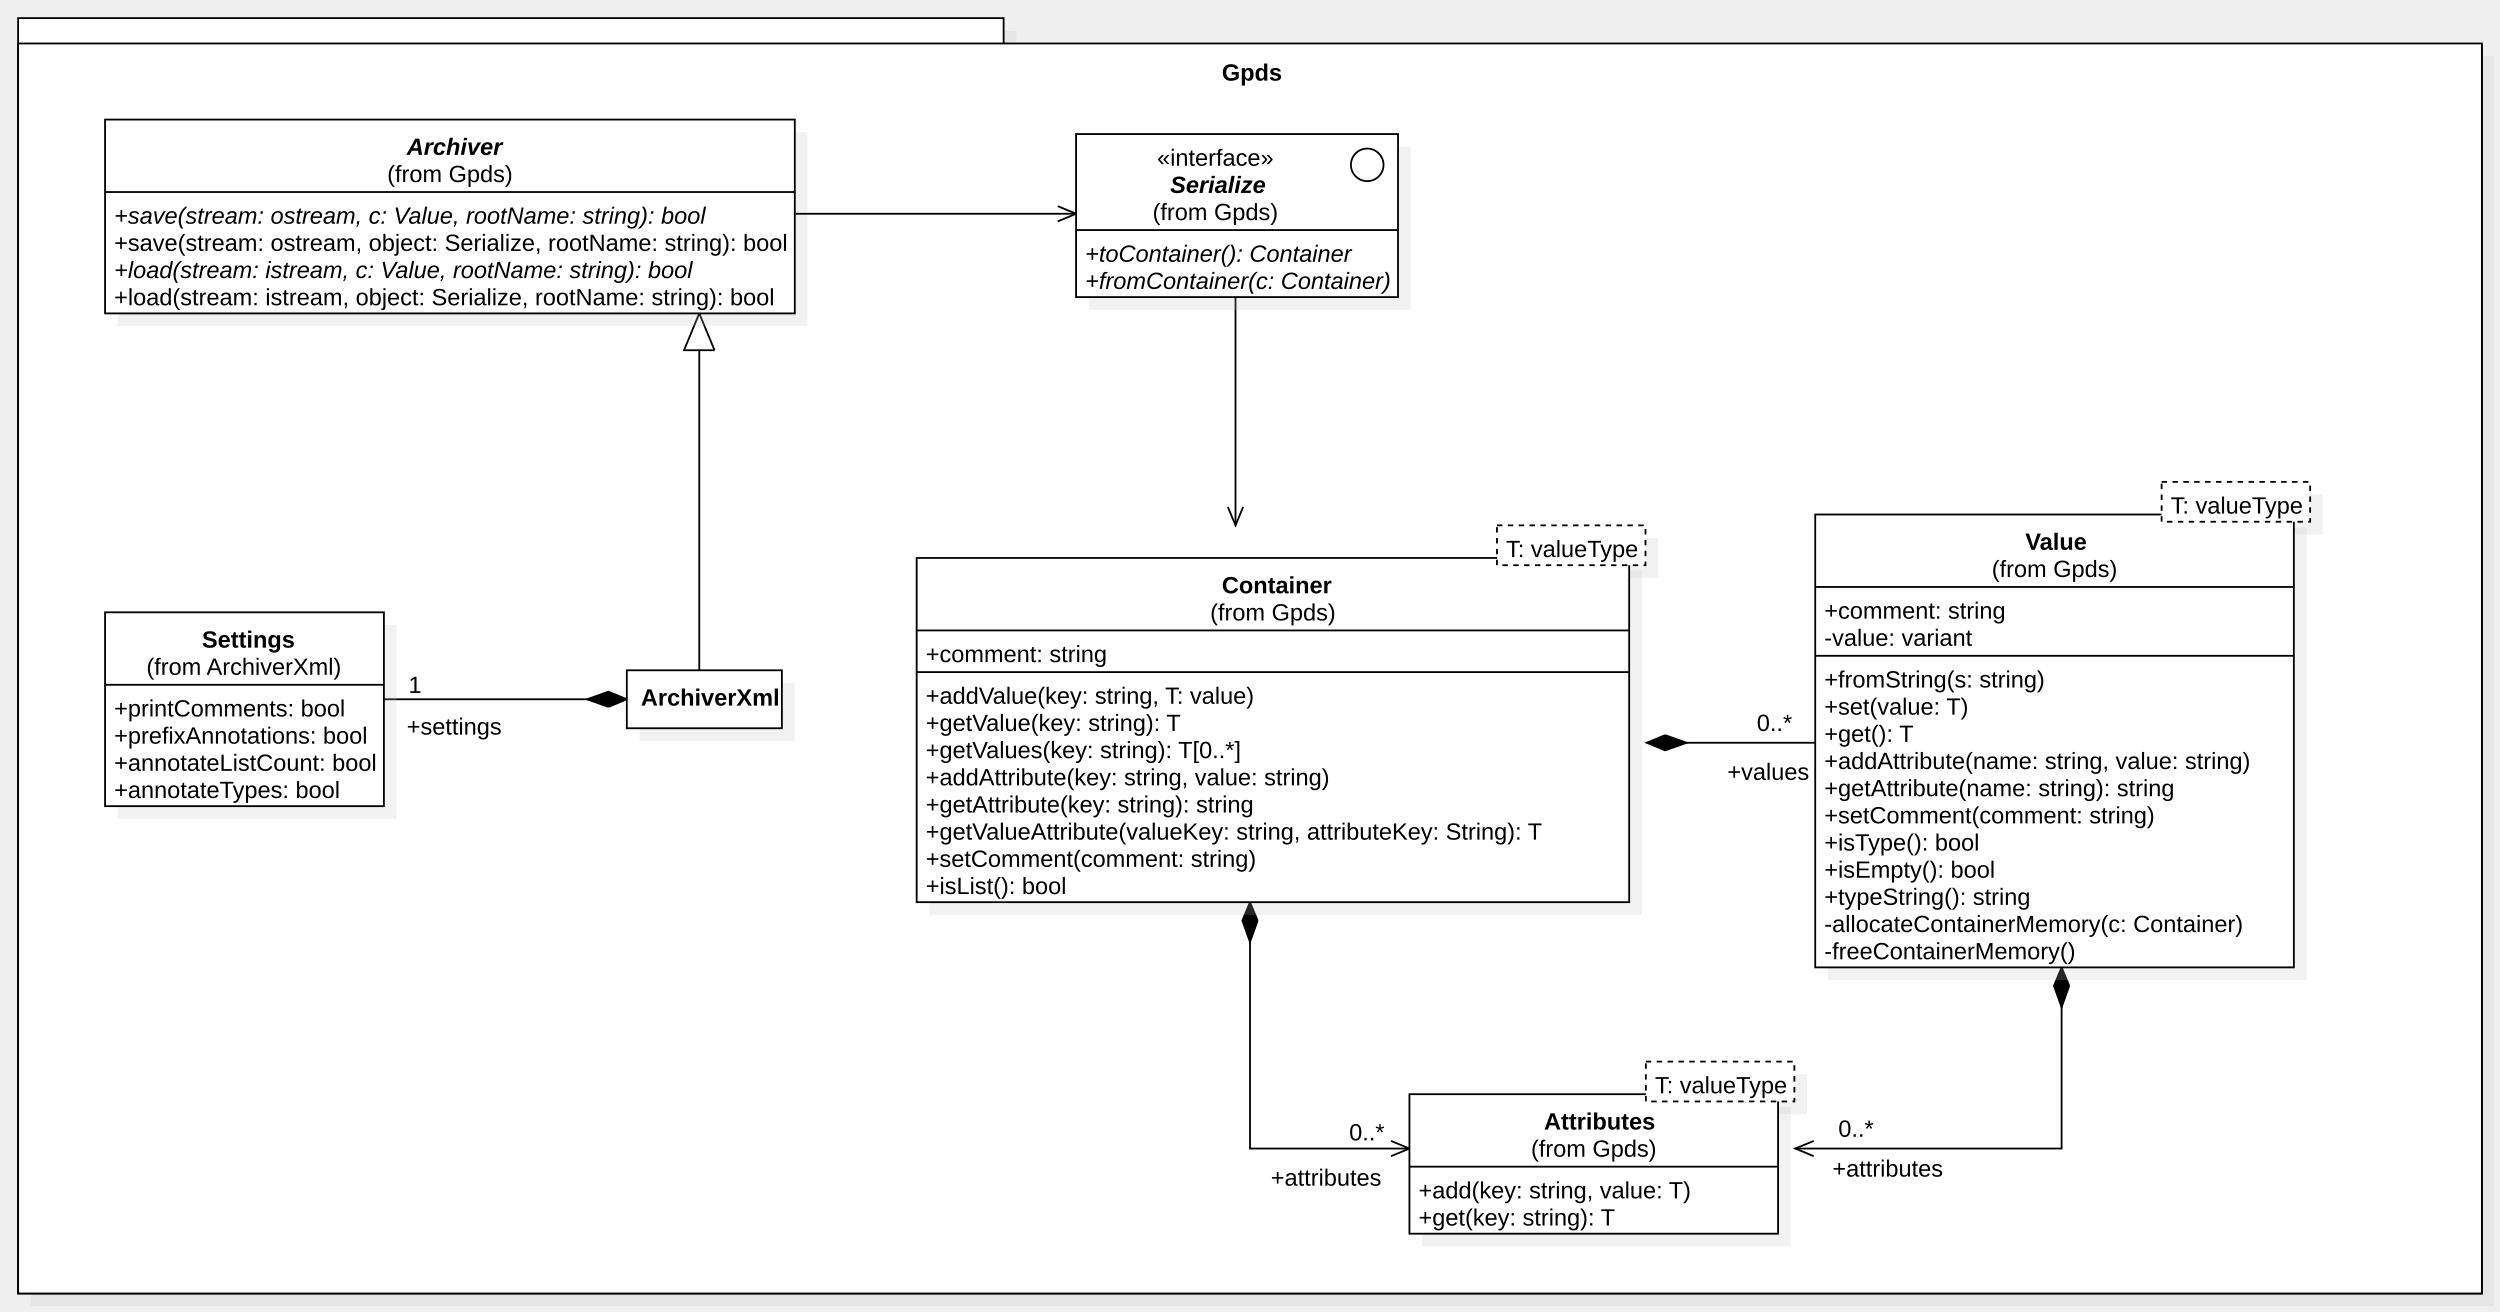
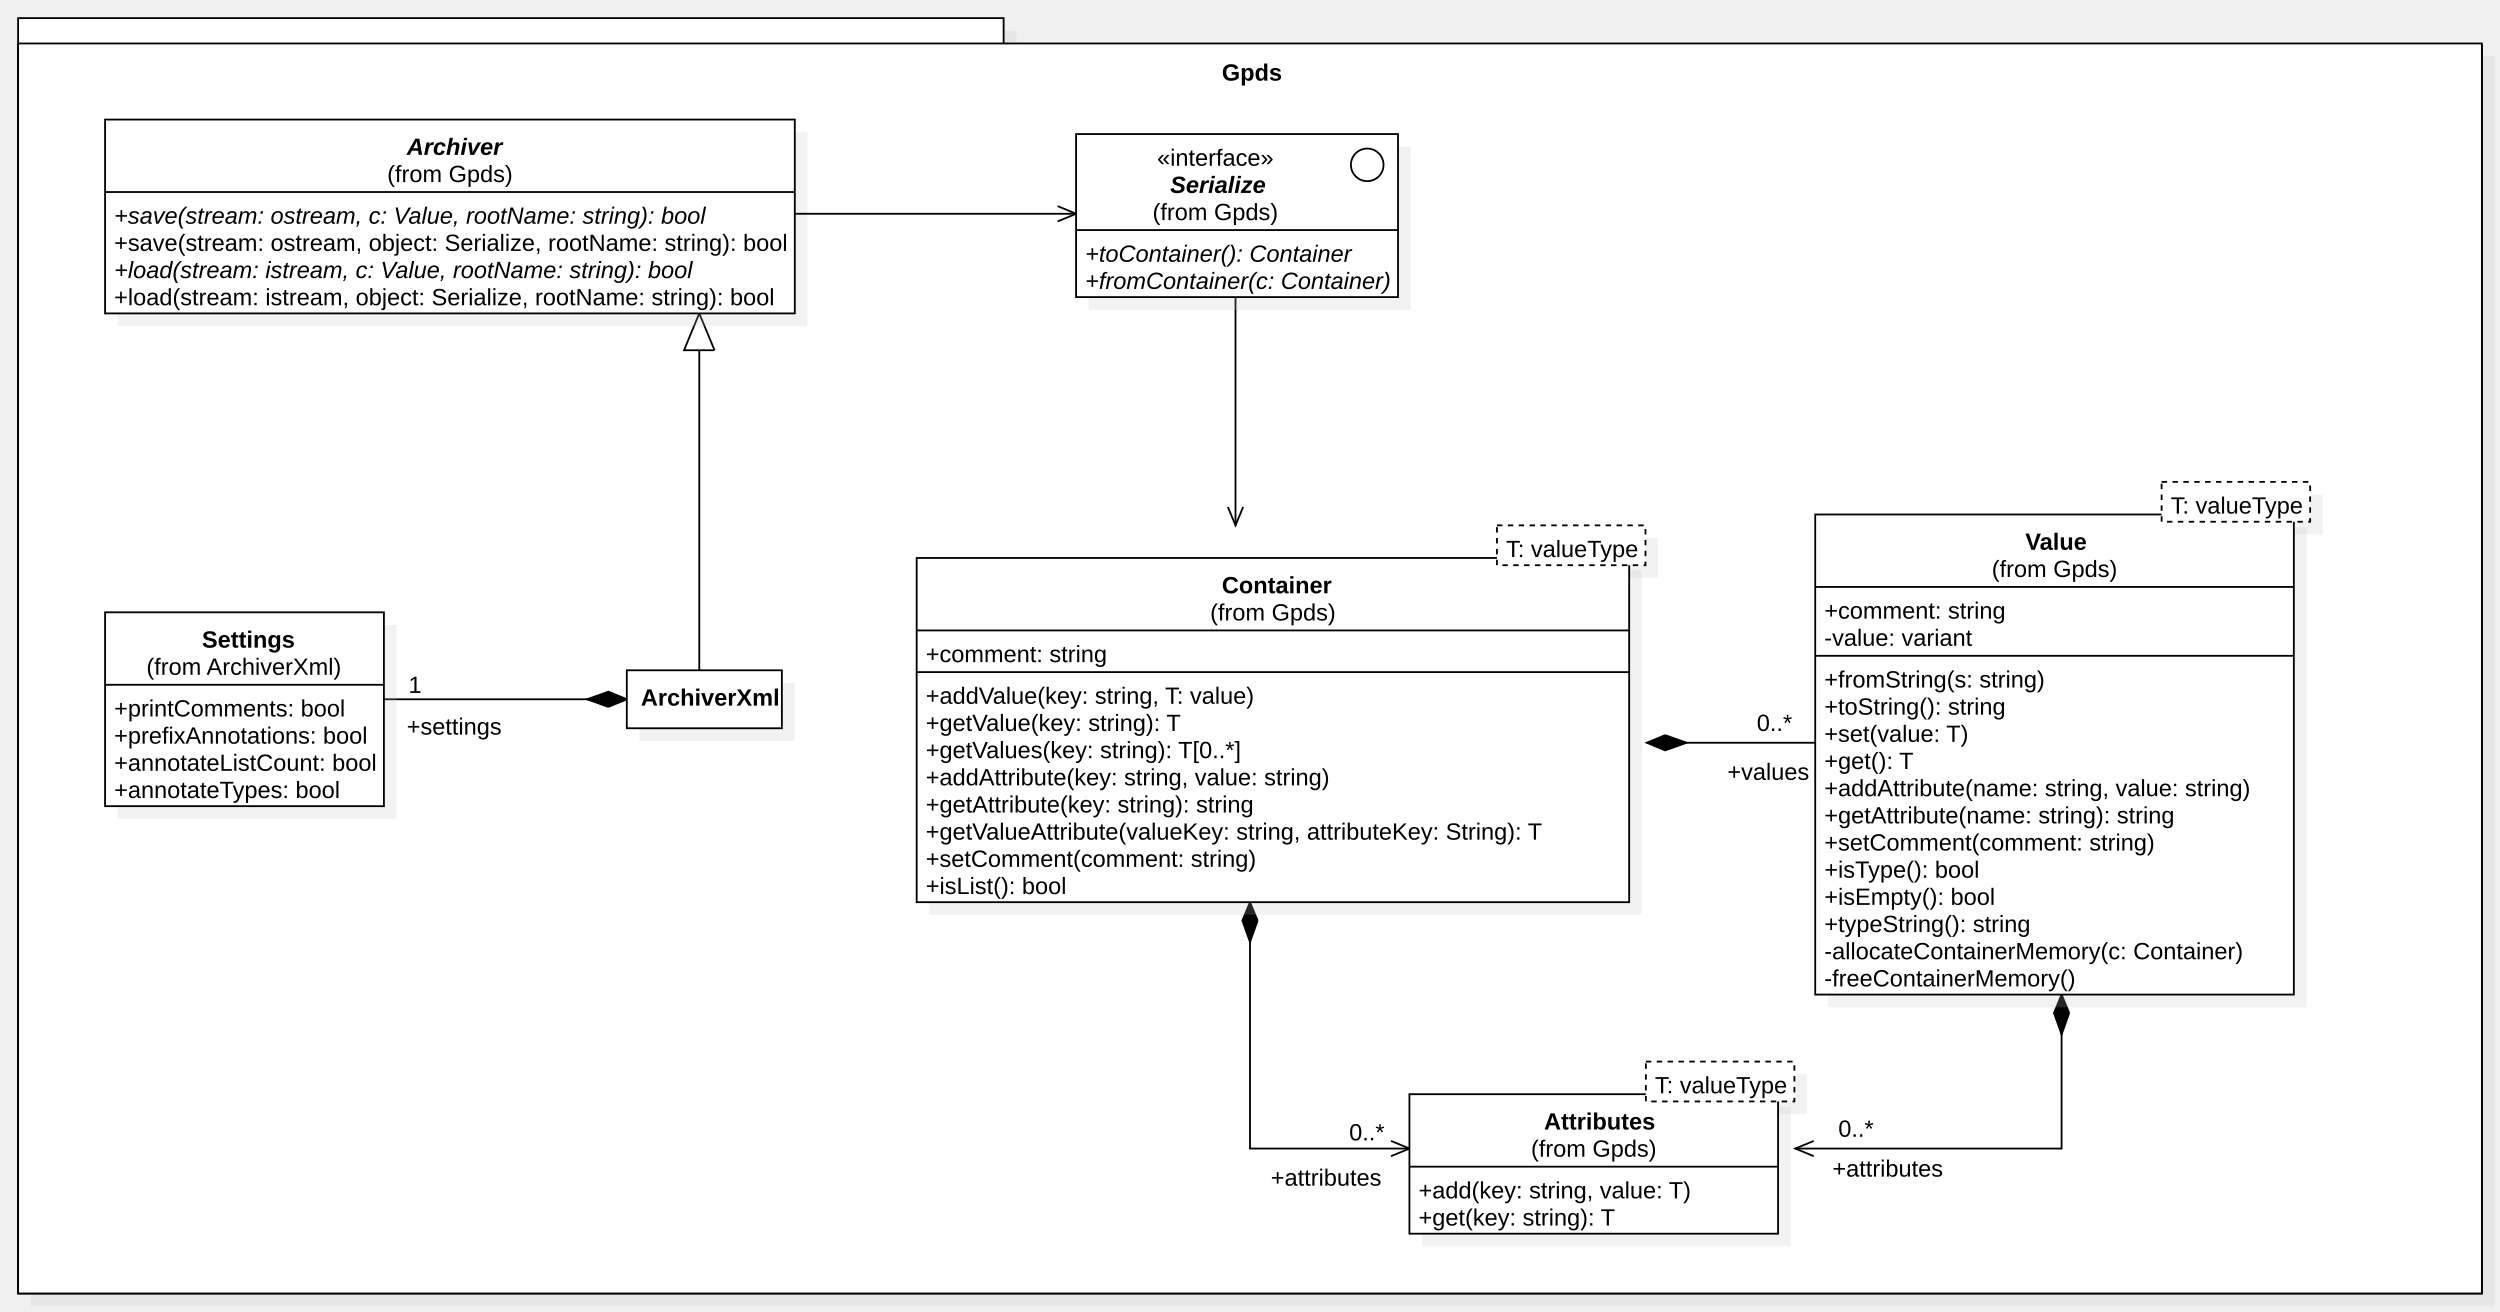
<svg xmlns="http://www.w3.org/2000/svg" version="1.1" width="1380" height="724">
  <defs />
  <g>
    <g transform="translate(-22,-38) scale(1,1)">
      <rect fill="#C0C0C0" stroke="none" x="39" y="55" width="544" height="15" opacity="0.2" />
    </g>
    <g transform="translate(-22,-38) scale(1,1)">
      <rect fill="#C0C0C0" stroke="none" x="39" y="69" width="1360" height="690" opacity="0.2" />
    </g>
    <g transform="translate(-22,-38) scale(1,1)">
      <rect fill="#ffffff" stroke="none" x="32" y="63" width="1360" height="689" />
    </g>
    <g transform="translate(-22,-38) scale(1,1)">
      <path fill="none" stroke="#000000" d="M 32 63 L 1392 63 L 1392 752 L 32 752 L 32 63 Z Z" stroke-miterlimit="10" />
    </g>
    <g transform="translate(-22,-38) scale(1,1)">
      <rect fill="#ffffff" stroke="none" x="32" y="48" width="544" height="15" />
    </g>
    <g transform="translate(-22,-38) scale(1,1)">
      <path fill="none" stroke="#000000" d="M 32 48 L 576 48 L 576 63 L 32 63 L 32 48 Z Z" stroke-miterlimit="10" />
    </g>
    <g transform="translate(-22,-38) scale(1,1)">
      <rect fill="#ffffff" stroke="none" x="32" y="62" width="1360" height="690" />
    </g>
    <g transform="translate(-22,-38) scale(1,1)">
      <path fill="none" stroke="#000000" d="M 32 62 L 1392 62 L 1392 752 L 32 752 L 32 62 Z Z" stroke-miterlimit="10" />
    </g>
    <g transform="translate(-22,-38) scale(1,1)">
      <g>
        <path fill="none" stroke="none" />
        <text fill="#000000" stroke="none" font-family="Arial" font-size="13px" font-style="normal" font-weight="bold" text-decoration="none" x="696.464" y="82.5">Gpds</text>
      </g>
    </g>
    <g transform="translate(-22,-38) scale(1,1)">
      <path fill="none" stroke="#000000" d="M 234 424 L 368 424" stroke-miterlimit="10" />
    </g>
    <g transform="translate(-22,-38) scale(1,1)">
      <path fill="#000000" stroke="none" d="M 357.837 428.21 L 368 424 L 357.837 419.79 L 346 424" />
    </g>
    <g transform="translate(-22,-38) scale(1,1)">
      <path fill="none" stroke="#000000" d="M 357.837 428.21 L 368 424 L 357.837 419.79 L 346 424 L 357.837 428.21" stroke-miterlimit="10" />
    </g>
    <g transform="translate(-22,-38) scale(1,1)">
      <g>
        <path fill="none" stroke="none" />
        <text fill="#000000" stroke="none" font-family="Arial" font-size="13px" font-style="normal" font-weight="normal" text-decoration="none" x="246.5" y="443.5">+settings</text>
      </g>
    </g>
    <g transform="translate(-22,-38) scale(1,1)">
      <g>
        <path fill="none" stroke="none" />
        <text fill="#000000" stroke="none" font-family="Arial" font-size="13px" font-style="normal" font-weight="normal" text-decoration="none" x="247.5" y="420.5">1</text>
      </g>
    </g>
    <g transform="translate(-22,-38) scale(1,1)">
      <path fill="none" stroke="#000000" d="M 1024 448 L 931 448" stroke-miterlimit="10" />
    </g>
    <g transform="translate(-22,-38) scale(1,1)">
      <path fill="#000000" stroke="none" d="M 941.163 443.79 L 931 448 L 941.163 452.21 L 953 448" />
    </g>
    <g transform="translate(-22,-38) scale(1,1)">
      <path fill="none" stroke="#000000" d="M 941.163 443.79 L 931 448 L 941.163 452.21 L 953 448 L 941.163 443.79" stroke-miterlimit="10" />
    </g>
    <g transform="translate(-22,-38) scale(1,1)">
      <g>
        <path fill="none" stroke="none" />
        <text fill="#000000" stroke="none" font-family="Arial" font-size="13px" font-style="normal" font-weight="normal" text-decoration="none" x="975.5" y="468.5">+values</text>
      </g>
    </g>
    <g transform="translate(-22,-38) scale(1,1)">
      <g>
        <path fill="none" stroke="none" />
        <text fill="#000000" stroke="none" font-family="Arial" font-size="13px" font-style="normal" font-weight="normal" text-decoration="none" x="991.744" y="441.5">0..*</text>
      </g>
    </g>
    <g transform="translate(-22,-38) scale(1,1)">
-       <path fill="none" stroke="#000000" d="M 1013 672 L 1160 672 L 1160 572" stroke-miterlimit="10" />
-     </g>
-     <g transform="translate(-22,-38) scale(1,1)">
-       <path fill="#000000" stroke="none" d="M 1164.21 582.163 L 1160 572 L 1155.79 582.163 L 1160 594" />
-     </g>
-     <g transform="translate(-22,-38) scale(1,1)">
-       <path fill="none" stroke="#000000" d="M 1164.21 582.163 L 1160 572 L 1155.79 582.163 L 1160 594 L 1164.21 582.163" stroke-miterlimit="10" />
+       <path fill="none" stroke="#000000" d="M 1013 672 L 1160 672 L 1160 587" stroke-miterlimit="10" />
+     </g>
+     <g transform="translate(-22,-38) scale(1,1)">
+       <path fill="#000000" stroke="none" d="M 1164.21 597.163 L 1160 587 L 1155.79 597.163 L 1160 609" />
+     </g>
+     <g transform="translate(-22,-38) scale(1,1)">
+       <path fill="none" stroke="#000000" d="M 1164.21 597.163 L 1160 587 L 1155.79 597.163 L 1160 609 L 1164.21 597.163" stroke-miterlimit="10" />
    </g>
    <g transform="translate(-22,-38) scale(1,1)">
      <path fill="none" stroke="#000000" d="M 1023.163 667.79 L 1013 672 L 1023.163 676.21" stroke-miterlimit="10" />
    </g>
    <g transform="translate(-22,-38) scale(1,1)">
      <g>
        <path fill="none" stroke="none" />
        <text fill="#000000" stroke="none" font-family="Arial" font-size="13px" font-style="normal" font-weight="normal" text-decoration="none" x="1033.474" y="687.5">+attributes</text>
      </g>
    </g>
    <g transform="translate(-22,-38) scale(1,1)">
      <g>
        <path fill="none" stroke="none" />
        <text fill="#000000" stroke="none" font-family="Arial" font-size="13px" font-style="normal" font-weight="normal" text-decoration="none" x="1036.744" y="665.5">0..*</text>
      </g>
    </g>
    <g transform="translate(-22,-38) scale(1,1)">
      <path fill="none" stroke="#000000" d="M 800 672 L 712 672 L 712 536" stroke-miterlimit="10" />
    </g>
    <g transform="translate(-22,-38) scale(1,1)">
      <path fill="#000000" stroke="none" d="M 716.21 546.163 L 712 536 L 707.79 546.163 L 712 558" />
    </g>
    <g transform="translate(-22,-38) scale(1,1)">
      <path fill="none" stroke="#000000" d="M 716.21 546.163 L 712 536 L 707.79 546.163 L 712 558 L 716.21 546.163" stroke-miterlimit="10" />
    </g>
    <g transform="translate(-22,-38) scale(1,1)">
      <path fill="none" stroke="#000000" d="M 789.837 676.21 L 800 672 L 789.837 667.79" stroke-miterlimit="10" />
    </g>
    <g transform="translate(-22,-38) scale(1,1)">
      <g>
        <path fill="none" stroke="none" />
        <text fill="#000000" stroke="none" font-family="Arial" font-size="13px" font-style="normal" font-weight="normal" text-decoration="none" x="723.474" y="692.5">+attributes</text>
      </g>
    </g>
    <g transform="translate(-22,-38) scale(1,1)">
      <g>
        <path fill="none" stroke="none" />
        <text fill="#000000" stroke="none" font-family="Arial" font-size="13px" font-style="normal" font-weight="normal" text-decoration="none" x="766.744" y="667.5">0..*</text>
      </g>
    </g>
    <g transform="translate(-22,-38) scale(1,1)">
      <rect fill="#C0C0C0" stroke="none" x="535" y="353" width="393.305" height="190" opacity="0.2" />
    </g>
    <g transform="translate(-22,-38) scale(1,1)">
      <rect fill="#C0C0C0" stroke="none" x="855.319" y="335" width="81.985" height="22" opacity="0.2" />
    </g>
    <g transform="translate(-22,-38) scale(1,1)">
      <rect fill="#ffffff" stroke="none" x="528" y="346" width="393.305" height="190" />
    </g>
    <g transform="translate(-22,-38) scale(1,1)">
      <path fill="none" stroke="#000000" d="M 528 346 L 921.305 346 L 921.305 536 L 528 536 L 528 346 Z Z" stroke-miterlimit="10" />
    </g>
    <g transform="translate(-22,-38) scale(1,1)">
      <path fill="none" stroke="#000000" d="M 528 386 L 921.305 386" stroke-miterlimit="10" />
    </g>
    <g transform="translate(-22,-38) scale(1,1)">
      <path fill="none" stroke="#000000" d="M 528 409 L 921.305 409" stroke-miterlimit="10" />
    </g>
    <g transform="translate(-22,-38) scale(1,1)">
      <g>
        <path fill="none" stroke="none" />
        <text fill="#000000" stroke="none" font-family="Arial" font-size="13px" font-style="normal" font-weight="bold" text-decoration="none" x="696.469" y="365.5">Container</text>
      </g>
    </g>
    <g transform="translate(-22,-38) scale(1,1)">
      <g>
        <path fill="none" stroke="none" />
        <text fill="#000000" stroke="none" font-family="Arial" font-size="13px" font-style="normal" font-weight="normal" text-decoration="none" x="689.981" y="380.5">(from Gpds)</text>
      </g>
    </g>
    <g transform="translate(-22,-38) scale(1,1)">
      <g>
        <path fill="none" stroke="none" />
        <text fill="#000000" stroke="none" font-family="Arial" font-size="13px" font-style="normal" font-weight="normal" text-decoration="none" x="533" y="403.5">+comment: string</text>
      </g>
    </g>
    <g transform="translate(-22,-38) scale(1,1)">
      <g>
        <path fill="none" stroke="none" />
        <text fill="#000000" stroke="none" font-family="Arial" font-size="13px" font-style="normal" font-weight="normal" text-decoration="none" x="533" y="426.5">+addValue(key: string, T: value)</text>
      </g>
    </g>
    <g transform="translate(-22,-38) scale(1,1)">
      <g>
        <path fill="none" stroke="none" />
        <text fill="#000000" stroke="none" font-family="Arial" font-size="13px" font-style="normal" font-weight="normal" text-decoration="none" x="533" y="441.5">+getValue(key: string): T</text>
      </g>
    </g>
    <g transform="translate(-22,-38) scale(1,1)">
      <g>
        <path fill="none" stroke="none" />
        <text fill="#000000" stroke="none" font-family="Arial" font-size="13px" font-style="normal" font-weight="normal" text-decoration="none" x="533" y="456.5">+getValues(key: string): T[0..*]</text>
      </g>
    </g>
    <g transform="translate(-22,-38) scale(1,1)">
      <g>
        <path fill="none" stroke="none" />
        <text fill="#000000" stroke="none" font-family="Arial" font-size="13px" font-style="normal" font-weight="normal" text-decoration="none" x="533" y="471.5">+addAttribute(key: string, value: string)</text>
      </g>
    </g>
    <g transform="translate(-22,-38) scale(1,1)">
      <g>
        <path fill="none" stroke="none" />
        <text fill="#000000" stroke="none" font-family="Arial" font-size="13px" font-style="normal" font-weight="normal" text-decoration="none" x="533" y="486.5">+getAttribute(key: string): string</text>
      </g>
    </g>
    <g transform="translate(-22,-38) scale(1,1)">
      <g>
        <path fill="none" stroke="none" />
        <text fill="#000000" stroke="none" font-family="Arial" font-size="13px" font-style="normal" font-weight="normal" text-decoration="none" x="533" y="501.5">+getValueAttribute(valueKey: string, attributeKey: String): T</text>
      </g>
    </g>
    <g transform="translate(-22,-38) scale(1,1)">
      <g>
        <path fill="none" stroke="none" />
        <text fill="#000000" stroke="none" font-family="Arial" font-size="13px" font-style="normal" font-weight="normal" text-decoration="none" x="533" y="516.5">+setComment(comment: string)</text>
      </g>
    </g>
    <g transform="translate(-22,-38) scale(1,1)">
      <g>
        <path fill="none" stroke="none" />
        <text fill="#000000" stroke="none" font-family="Arial" font-size="13px" font-style="normal" font-weight="normal" text-decoration="none" x="533" y="531.5">+isList(): bool</text>
      </g>
    </g>
    <g transform="translate(-22,-38) scale(1,1)">
      <rect fill="#ffffff" stroke="none" x="848.319" y="328" width="81.985" height="22" />
    </g>
    <g transform="translate(-22,-38) scale(1,1)">
      <path fill="none" stroke="#000000" d="M 848.319 328 L 930.305 328 L 930.305 350 L 848.319 350 L 848.319 328 Z Z" stroke-miterlimit="10" stroke-dasharray="3" />
    </g>
    <g transform="translate(-22,-38) scale(1,1)">
      <g>
        <path fill="none" stroke="none" />
        <text fill="#000000" stroke="none" font-family="Arial" font-size="13px" font-style="normal" font-weight="normal" text-decoration="none" x="853.319" y="345.5">T: valueType</text>
      </g>
    </g>
    <g transform="translate(-22,-38) scale(1,1)">
-       <rect fill="#C0C0C0" stroke="none" x="1031" y="329" width="264.2" height="250" opacity="0.2" />
+       <rect fill="#C0C0C0" stroke="none" x="1031" y="329" width="264.2" height="265" opacity="0.2" />
    </g>
    <g transform="translate(-22,-38) scale(1,1)">
      <rect fill="#C0C0C0" stroke="none" x="1222.214" y="311" width="81.985" height="22" opacity="0.2" />
    </g>
    <g transform="translate(-22,-38) scale(1,1)">
-       <rect fill="#ffffff" stroke="none" x="1024" y="322" width="264.2" height="250" />
-     </g>
-     <g transform="translate(-22,-38) scale(1,1)">
-       <path fill="none" stroke="#000000" d="M 1024 322 L 1288.2 322 L 1288.2 572 L 1024 572 L 1024 322 Z Z" stroke-miterlimit="10" />
+       <rect fill="#ffffff" stroke="none" x="1024" y="322" width="264.2" height="265" />
+     </g>
+     <g transform="translate(-22,-38) scale(1,1)">
+       <path fill="none" stroke="#000000" d="M 1024 322 L 1288.2 322 L 1288.2 587 L 1024 587 L 1024 322 Z Z" stroke-miterlimit="10" />
    </g>
    <g transform="translate(-22,-38) scale(1,1)">
      <path fill="none" stroke="#000000" d="M 1024 362 L 1288.2 362" stroke-miterlimit="10" />
    </g>
    <g transform="translate(-22,-38) scale(1,1)">
      <path fill="none" stroke="#000000" d="M 1024 400 L 1288.2 400" stroke-miterlimit="10" />
    </g>
    <g transform="translate(-22,-38) scale(1,1)">
      <g>
        <path fill="none" stroke="none" />
        <text fill="#000000" stroke="none" font-family="Arial" font-size="13px" font-style="normal" font-weight="bold" text-decoration="none" x="1139.958" y="341.5">Value</text>
      </g>
    </g>
    <g transform="translate(-22,-38) scale(1,1)">
      <g>
        <path fill="none" stroke="none" />
        <text fill="#000000" stroke="none" font-family="Arial" font-size="13px" font-style="normal" font-weight="normal" text-decoration="none" x="1121.429" y="356.5">(from Gpds)</text>
      </g>
    </g>
    <g transform="translate(-22,-38) scale(1,1)">
      <g>
        <path fill="none" stroke="none" />
        <text fill="#000000" stroke="none" font-family="Arial" font-size="13px" font-style="normal" font-weight="normal" text-decoration="none" x="1029" y="379.5">+comment: string</text>
      </g>
    </g>
    <g transform="translate(-22,-38) scale(1,1)">
      <g>
        <path fill="none" stroke="none" />
        <text fill="#000000" stroke="none" font-family="Arial" font-size="13px" font-style="normal" font-weight="normal" text-decoration="none" x="1029" y="394.5">-value: variant</text>
      </g>
    </g>
    <g transform="translate(-22,-38) scale(1,1)">
      <g>
        <path fill="none" stroke="none" />
        <text fill="#000000" stroke="none" font-family="Arial" font-size="13px" font-style="normal" font-weight="normal" text-decoration="none" x="1029" y="417.5">+fromString(s: string)</text>
      </g>
    </g>
    <g transform="translate(-22,-38) scale(1,1)">
      <g>
        <path fill="none" stroke="none" />
-         <text fill="#000000" stroke="none" font-family="Arial" font-size="13px" font-style="normal" font-weight="normal" text-decoration="none" x="1029" y="432.5">+set(value: T)</text>
-       </g>
-     </g>
-     <g transform="translate(-22,-38) scale(1,1)">
-       <g>
-         <path fill="none" stroke="none" />
-         <text fill="#000000" stroke="none" font-family="Arial" font-size="13px" font-style="normal" font-weight="normal" text-decoration="none" x="1029" y="447.5">+get(): T</text>
-       </g>
-     </g>
-     <g transform="translate(-22,-38) scale(1,1)">
-       <g>
-         <path fill="none" stroke="none" />
-         <text fill="#000000" stroke="none" font-family="Arial" font-size="13px" font-style="normal" font-weight="normal" text-decoration="none" x="1029" y="462.5">+addAttribute(name: string, value: string)</text>
-       </g>
-     </g>
-     <g transform="translate(-22,-38) scale(1,1)">
-       <g>
-         <path fill="none" stroke="none" />
-         <text fill="#000000" stroke="none" font-family="Arial" font-size="13px" font-style="normal" font-weight="normal" text-decoration="none" x="1029" y="477.5">+getAttribute(name: string): string</text>
-       </g>
-     </g>
-     <g transform="translate(-22,-38) scale(1,1)">
-       <g>
-         <path fill="none" stroke="none" />
-         <text fill="#000000" stroke="none" font-family="Arial" font-size="13px" font-style="normal" font-weight="normal" text-decoration="none" x="1029" y="492.5">+setComment(comment: string)</text>
-       </g>
-     </g>
-     <g transform="translate(-22,-38) scale(1,1)">
-       <g>
-         <path fill="none" stroke="none" />
-         <text fill="#000000" stroke="none" font-family="Arial" font-size="13px" font-style="normal" font-weight="normal" text-decoration="none" x="1029" y="507.5">+isType(): bool</text>
-       </g>
-     </g>
-     <g transform="translate(-22,-38) scale(1,1)">
-       <g>
-         <path fill="none" stroke="none" />
-         <text fill="#000000" stroke="none" font-family="Arial" font-size="13px" font-style="normal" font-weight="normal" text-decoration="none" x="1029" y="522.5">+isEmpty(): bool</text>
-       </g>
-     </g>
-     <g transform="translate(-22,-38) scale(1,1)">
-       <g>
-         <path fill="none" stroke="none" />
-         <text fill="#000000" stroke="none" font-family="Arial" font-size="13px" font-style="normal" font-weight="normal" text-decoration="none" x="1029" y="537.5">+typeString(): string</text>
-       </g>
-     </g>
-     <g transform="translate(-22,-38) scale(1,1)">
-       <g>
-         <path fill="none" stroke="none" />
-         <text fill="#000000" stroke="none" font-family="Arial" font-size="13px" font-style="normal" font-weight="normal" text-decoration="none" x="1029" y="552.5">-allocateContainerMemory(c: Container)</text>
-       </g>
-     </g>
-     <g transform="translate(-22,-38) scale(1,1)">
-       <g>
-         <path fill="none" stroke="none" />
-         <text fill="#000000" stroke="none" font-family="Arial" font-size="13px" font-style="normal" font-weight="normal" text-decoration="none" x="1029" y="567.5">-freeContainerMemory()</text>
+         <text fill="#000000" stroke="none" font-family="Arial" font-size="13px" font-style="normal" font-weight="normal" text-decoration="none" x="1029" y="432.5">+toString(): string</text>
+       </g>
+     </g>
+     <g transform="translate(-22,-38) scale(1,1)">
+       <g>
+         <path fill="none" stroke="none" />
+         <text fill="#000000" stroke="none" font-family="Arial" font-size="13px" font-style="normal" font-weight="normal" text-decoration="none" x="1029" y="447.5">+set(value: T)</text>
+       </g>
+     </g>
+     <g transform="translate(-22,-38) scale(1,1)">
+       <g>
+         <path fill="none" stroke="none" />
+         <text fill="#000000" stroke="none" font-family="Arial" font-size="13px" font-style="normal" font-weight="normal" text-decoration="none" x="1029" y="462.5">+get(): T</text>
+       </g>
+     </g>
+     <g transform="translate(-22,-38) scale(1,1)">
+       <g>
+         <path fill="none" stroke="none" />
+         <text fill="#000000" stroke="none" font-family="Arial" font-size="13px" font-style="normal" font-weight="normal" text-decoration="none" x="1029" y="477.5">+addAttribute(name: string, value: string)</text>
+       </g>
+     </g>
+     <g transform="translate(-22,-38) scale(1,1)">
+       <g>
+         <path fill="none" stroke="none" />
+         <text fill="#000000" stroke="none" font-family="Arial" font-size="13px" font-style="normal" font-weight="normal" text-decoration="none" x="1029" y="492.5">+getAttribute(name: string): string</text>
+       </g>
+     </g>
+     <g transform="translate(-22,-38) scale(1,1)">
+       <g>
+         <path fill="none" stroke="none" />
+         <text fill="#000000" stroke="none" font-family="Arial" font-size="13px" font-style="normal" font-weight="normal" text-decoration="none" x="1029" y="507.5">+setComment(comment: string)</text>
+       </g>
+     </g>
+     <g transform="translate(-22,-38) scale(1,1)">
+       <g>
+         <path fill="none" stroke="none" />
+         <text fill="#000000" stroke="none" font-family="Arial" font-size="13px" font-style="normal" font-weight="normal" text-decoration="none" x="1029" y="522.5">+isType(): bool</text>
+       </g>
+     </g>
+     <g transform="translate(-22,-38) scale(1,1)">
+       <g>
+         <path fill="none" stroke="none" />
+         <text fill="#000000" stroke="none" font-family="Arial" font-size="13px" font-style="normal" font-weight="normal" text-decoration="none" x="1029" y="537.5">+isEmpty(): bool</text>
+       </g>
+     </g>
+     <g transform="translate(-22,-38) scale(1,1)">
+       <g>
+         <path fill="none" stroke="none" />
+         <text fill="#000000" stroke="none" font-family="Arial" font-size="13px" font-style="normal" font-weight="normal" text-decoration="none" x="1029" y="552.5">+typeString(): string</text>
+       </g>
+     </g>
+     <g transform="translate(-22,-38) scale(1,1)">
+       <g>
+         <path fill="none" stroke="none" />
+         <text fill="#000000" stroke="none" font-family="Arial" font-size="13px" font-style="normal" font-weight="normal" text-decoration="none" x="1029" y="567.5">-allocateContainerMemory(c: Container)</text>
+       </g>
+     </g>
+     <g transform="translate(-22,-38) scale(1,1)">
+       <g>
+         <path fill="none" stroke="none" />
+         <text fill="#000000" stroke="none" font-family="Arial" font-size="13px" font-style="normal" font-weight="normal" text-decoration="none" x="1029" y="582.5">-freeContainerMemory()</text>
      </g>
    </g>
    <g transform="translate(-22,-38) scale(1,1)">
      <rect fill="#ffffff" stroke="none" x="1215.214" y="304" width="81.985" height="22" />
    </g>
    <g transform="translate(-22,-38) scale(1,1)">
      <path fill="none" stroke="#000000" d="M 1215.214 304 L 1297.2 304 L 1297.2 326 L 1215.214 326 L 1215.214 304 Z Z" stroke-miterlimit="10" stroke-dasharray="3" />
    </g>
    <g transform="translate(-22,-38) scale(1,1)">
      <g>
        <path fill="none" stroke="none" />
        <text fill="#000000" stroke="none" font-family="Arial" font-size="13px" font-style="normal" font-weight="normal" text-decoration="none" x="1220.214" y="321.5">T: valueType</text>
      </g>
    </g>
    <g transform="translate(-22,-38) scale(1,1)">
      <rect fill="#C0C0C0" stroke="none" x="87" y="383" width="153.917" height="107" opacity="0.2" />
    </g>
    <g transform="translate(-22,-38) scale(1,1)">
      <rect fill="#ffffff" stroke="none" x="80" y="376" width="153.917" height="107" />
    </g>
    <g transform="translate(-22,-38) scale(1,1)">
      <path fill="none" stroke="#000000" d="M 80 376 L 233.917 376 L 233.917 483 L 80 483 L 80 376 Z Z" stroke-miterlimit="10" />
    </g>
    <g transform="translate(-22,-38) scale(1,1)">
      <path fill="none" stroke="#000000" d="M 80 416 L 233.917 416" stroke-miterlimit="10" />
    </g>
    <g transform="translate(-22,-38) scale(1,1)">
      <g>
        <path fill="none" stroke="none" />
        <text fill="#000000" stroke="none" font-family="Arial" font-size="13px" font-style="normal" font-weight="bold" text-decoration="none" x="133.472" y="395.5">Settings</text>
      </g>
    </g>
    <g transform="translate(-22,-38) scale(1,1)">
      <g>
        <path fill="none" stroke="none" />
        <text fill="#000000" stroke="none" font-family="Arial" font-size="13px" font-style="normal" font-weight="normal" text-decoration="none" x="102.791" y="410.5">(from ArchiverXml)</text>
      </g>
    </g>
    <g transform="translate(-22,-38) scale(1,1)">
      <g>
        <path fill="none" stroke="none" />
        <text fill="#000000" stroke="none" font-family="Arial" font-size="13px" font-style="normal" font-weight="normal" text-decoration="none" x="85" y="433.5">+printComments: bool</text>
      </g>
    </g>
    <g transform="translate(-22,-38) scale(1,1)">
      <g>
        <path fill="none" stroke="none" />
        <text fill="#000000" stroke="none" font-family="Arial" font-size="13px" font-style="normal" font-weight="normal" text-decoration="none" x="85" y="448.5">+prefixAnnotations: bool</text>
      </g>
    </g>
    <g transform="translate(-22,-38) scale(1,1)">
      <g>
        <path fill="none" stroke="none" />
        <text fill="#000000" stroke="none" font-family="Arial" font-size="13px" font-style="normal" font-weight="normal" text-decoration="none" x="85" y="463.5">+annotateListCount: bool</text>
      </g>
    </g>
    <g transform="translate(-22,-38) scale(1,1)">
      <g>
        <path fill="none" stroke="none" />
        <text fill="#000000" stroke="none" font-family="Arial" font-size="13px" font-style="normal" font-weight="normal" text-decoration="none" x="85" y="478.5">+annotateTypes: bool</text>
      </g>
    </g>
    <g transform="translate(-22,-38) scale(1,1)">
      <rect fill="#C0C0C0" stroke="none" x="807" y="649" width="203.497" height="77" opacity="0.2" />
    </g>
    <g transform="translate(-22,-38) scale(1,1)">
      <rect fill="#C0C0C0" stroke="none" x="937.512" y="631" width="81.985" height="22" opacity="0.2" />
    </g>
    <g transform="translate(-22,-38) scale(1,1)">
      <rect fill="#ffffff" stroke="none" x="800" y="642" width="203.497" height="77" />
    </g>
    <g transform="translate(-22,-38) scale(1,1)">
      <path fill="none" stroke="#000000" d="M 800 642 L 1003.497 642 L 1003.497 719 L 800 719 L 800 642 Z Z" stroke-miterlimit="10" />
    </g>
    <g transform="translate(-22,-38) scale(1,1)">
      <path fill="none" stroke="#000000" d="M 800 682 L 1003.497 682" stroke-miterlimit="10" />
    </g>
    <g transform="translate(-22,-38) scale(1,1)">
      <g>
        <path fill="none" stroke="none" />
        <text fill="#000000" stroke="none" font-family="Arial" font-size="13px" font-style="normal" font-weight="bold" text-decoration="none" x="874.292" y="661.5">Attributes</text>
      </g>
    </g>
    <g transform="translate(-22,-38) scale(1,1)">
      <g>
        <path fill="none" stroke="none" />
        <text fill="#000000" stroke="none" font-family="Arial" font-size="13px" font-style="normal" font-weight="normal" text-decoration="none" x="867.078" y="676.5">(from Gpds)</text>
      </g>
    </g>
    <g transform="translate(-22,-38) scale(1,1)">
      <g>
        <path fill="none" stroke="none" />
        <text fill="#000000" stroke="none" font-family="Arial" font-size="13px" font-style="normal" font-weight="normal" text-decoration="none" x="805" y="699.5">+add(key: string, value: T)</text>
      </g>
    </g>
    <g transform="translate(-22,-38) scale(1,1)">
      <g>
        <path fill="none" stroke="none" />
        <text fill="#000000" stroke="none" font-family="Arial" font-size="13px" font-style="normal" font-weight="normal" text-decoration="none" x="805" y="714.5">+get(key: string): T</text>
      </g>
    </g>
    <g transform="translate(-22,-38) scale(1,1)">
      <rect fill="#ffffff" stroke="none" x="930.512" y="624" width="81.985" height="22" />
    </g>
    <g transform="translate(-22,-38) scale(1,1)">
      <path fill="none" stroke="#000000" d="M 930.512 624 L 1012.497 624 L 1012.497 646 L 930.512 646 L 930.512 624 Z Z" stroke-miterlimit="10" stroke-dasharray="3" />
    </g>
    <g transform="translate(-22,-38) scale(1,1)">
      <g>
        <path fill="none" stroke="none" />
        <text fill="#000000" stroke="none" font-family="Arial" font-size="13px" font-style="normal" font-weight="normal" text-decoration="none" x="935.512" y="641.5">T: valueType</text>
      </g>
    </g>
    <g transform="translate(-22,-38) scale(1,1)">
      <rect fill="#C0C0C0" stroke="none" x="375" y="415" width="85.591" height="32" opacity="0.2" />
    </g>
    <g transform="translate(-22,-38) scale(1,1)">
      <rect fill="#ffffff" stroke="none" x="368" y="408" width="85.591" height="32" />
    </g>
    <g transform="translate(-22,-38) scale(1,1)">
      <path fill="none" stroke="#000000" d="M 368 408 L 453.591 408 L 453.591 440 L 368 440 L 368 408 Z Z" stroke-miterlimit="10" />
    </g>
    <g transform="translate(-22,-38) scale(1,1)">
      <g>
        <path fill="none" stroke="none" />
        <text fill="#000000" stroke="none" font-family="Arial" font-size="13px" font-style="normal" font-weight="bold" text-decoration="none" x="375.763" y="427.5">ArchiverXml</text>
      </g>
    </g>
    <g transform="translate(-22,-38) scale(1,1)">
      <path fill="none" stroke="#000000" d="M 408 408 L 408 211" stroke-miterlimit="10" />
    </g>
    <g transform="translate(-22,-38) scale(1,1)">
      <path fill="#FFFFFF" stroke="none" d="M 416.419 231.325 L 408 211 L 399.581 231.325" />
    </g>
    <g transform="translate(-22,-38) scale(1,1)">
      <path fill="none" stroke="#000000" d="M 416.419 231.325 L 408 211 L 399.581 231.325 L 416.419 231.325" stroke-miterlimit="10" />
    </g>
    <g transform="translate(-22,-38) scale(1,1)">
      <rect fill="#C0C0C0" stroke="none" x="87" y="111" width="380.731" height="107" opacity="0.2" />
    </g>
    <g transform="translate(-22,-38) scale(1,1)">
      <rect fill="#ffffff" stroke="none" x="80" y="104" width="380.731" height="107" />
    </g>
    <g transform="translate(-22,-38) scale(1,1)">
      <path fill="none" stroke="#000000" d="M 80 104 L 460.731 104 L 460.731 211 L 80 211 L 80 104 Z Z" stroke-miterlimit="10" />
    </g>
    <g transform="translate(-22,-38) scale(1,1)">
      <path fill="none" stroke="#000000" d="M 80 144 L 460.731 144" stroke-miterlimit="10" />
    </g>
    <g transform="translate(-22,-38) scale(1,1)">
      <g>
        <path fill="none" stroke="none" />
        <text fill="#000000" stroke="none" font-family="Arial" font-size="13px" font-style="italic" font-weight="bold" text-decoration="none" x="246.527" y="123.5">Archiver</text>
      </g>
    </g>
    <g transform="translate(-22,-38) scale(1,1)">
      <g>
        <path fill="none" stroke="none" />
        <text fill="#000000" stroke="none" font-family="Arial" font-size="13px" font-style="normal" font-weight="normal" text-decoration="none" x="235.695" y="138.5">(from Gpds)</text>
      </g>
    </g>
    <g transform="translate(-22,-38) scale(1,1)">
      <g>
        <path fill="none" stroke="none" />
        <text fill="#000000" stroke="none" font-family="Arial" font-size="13px" font-style="italic" font-weight="normal" text-decoration="none" x="85" y="161.5">+save(stream: ostream, c: Value, rootName: string): bool</text>
      </g>
    </g>
    <g transform="translate(-22,-38) scale(1,1)">
      <g>
        <path fill="none" stroke="none" />
        <text fill="#000000" stroke="none" font-family="Arial" font-size="13px" font-style="normal" font-weight="normal" text-decoration="none" x="85" y="176.5">+save(stream: ostream, object: Serialize, rootName: string): bool</text>
      </g>
    </g>
    <g transform="translate(-22,-38) scale(1,1)">
      <g>
        <path fill="none" stroke="none" />
        <text fill="#000000" stroke="none" font-family="Arial" font-size="13px" font-style="italic" font-weight="normal" text-decoration="none" x="85" y="191.5">+load(stream: istream, c: Value, rootName: string): bool</text>
      </g>
    </g>
    <g transform="translate(-22,-38) scale(1,1)">
      <g>
        <path fill="none" stroke="none" />
        <text fill="#000000" stroke="none" font-family="Arial" font-size="13px" font-style="normal" font-weight="normal" text-decoration="none" x="85" y="206.5">+load(stream: istream, object: Serialize, rootName: string): bool</text>
      </g>
    </g>
    <g transform="translate(-22,-38) scale(1,1)">
      <path fill="none" stroke="#000000" d="M 704 202 L 704 328" stroke-miterlimit="10" />
    </g>
    <g transform="translate(-22,-38) scale(1,1)">
      <path fill="none" stroke="#000000" d="M 699.79 317.837 L 704 328 L 708.21 317.837" stroke-miterlimit="10" />
    </g>
    <g transform="translate(-22,-38) scale(1,1)">
      <path fill="none" stroke="#000000" d="M 461 156 L 616 156" stroke-miterlimit="10" />
    </g>
    <g transform="translate(-22,-38) scale(1,1)">
      <path fill="none" stroke="#000000" d="M 605.837 160.21 L 616 156 L 605.837 151.79" stroke-miterlimit="10" />
    </g>
    <g transform="translate(-22,-38) scale(1,1)">
      <rect fill="#C0C0C0" stroke="none" x="623" y="119" width="177.708" height="90" opacity="0.2" />
    </g>
    <g transform="translate(-22,-38) scale(1,1)">
      <rect fill="#ffffff" stroke="none" x="616" y="112" width="177.708" height="90" />
    </g>
    <g transform="translate(-22,-38) scale(1,1)">
      <path fill="none" stroke="#000000" d="M 616 112 L 793.708 112 L 793.708 202 L 616 202 L 616 112 Z Z" stroke-miterlimit="10" />
    </g>
    <g transform="translate(-22,-38) scale(1,1)">
      <path fill="#ffffff" stroke="none" d="M 767.708 129 C 767.708 124.029 771.737 120 776.708 120 C 781.679 120 785.708 124.029 785.708 129 C 785.708 133.971 781.679 138 776.708 138 C 771.737 138 767.708 133.971 767.708 129 Z" />
    </g>
    <g transform="translate(-22,-38) scale(1,1)">
      <path fill="none" stroke="#000000" d="M 767.708 129 C 767.708 124.029 771.737 120 776.708 120 C 781.679 120 785.708 124.029 785.708 129 C 785.708 133.971 781.679 138 776.708 138 C 771.737 138 767.708 133.971 767.708 129 Z" stroke-miterlimit="10" />
    </g>
    <g transform="translate(-22,-38) scale(1,1)">
      <path fill="none" stroke="#000000" d="M 616 165 L 793.708 165" stroke-miterlimit="10" />
    </g>
    <g transform="translate(-22,-38) scale(1,1)">
      <g>
        <path fill="none" stroke="none" />
        <text fill="#000000" stroke="none" font-family="Arial" font-size="13px" font-style="normal" font-weight="normal" text-decoration="none" x="660.694" y="129.5">«interface»</text>
      </g>
    </g>
    <g transform="translate(-22,-38) scale(1,1)">
      <g>
        <path fill="none" stroke="none" />
        <text fill="#000000" stroke="none" font-family="Arial" font-size="13px" font-style="italic" font-weight="bold" text-decoration="none" x="667.927" y="144.5">Serialize</text>
      </g>
    </g>
    <g transform="translate(-22,-38) scale(1,1)">
      <g>
        <path fill="none" stroke="none" />
        <text fill="#000000" stroke="none" font-family="Arial" font-size="13px" font-style="normal" font-weight="normal" text-decoration="none" x="658.183" y="159.5">(from Gpds)</text>
      </g>
    </g>
    <g transform="translate(-22,-38) scale(1,1)">
      <g>
        <path fill="none" stroke="none" />
        <text fill="#000000" stroke="none" font-family="Arial" font-size="13px" font-style="italic" font-weight="normal" text-decoration="none" x="621" y="182.5">+toContainer(): Container</text>
      </g>
    </g>
    <g transform="translate(-22,-38) scale(1,1)">
      <g>
        <path fill="none" stroke="none" />
        <text fill="#000000" stroke="none" font-family="Arial" font-size="13px" font-style="italic" font-weight="normal" text-decoration="none" x="621" y="197.5">+fromContainer(c: Container)</text>
      </g>
    </g>
  </g>
</svg>
